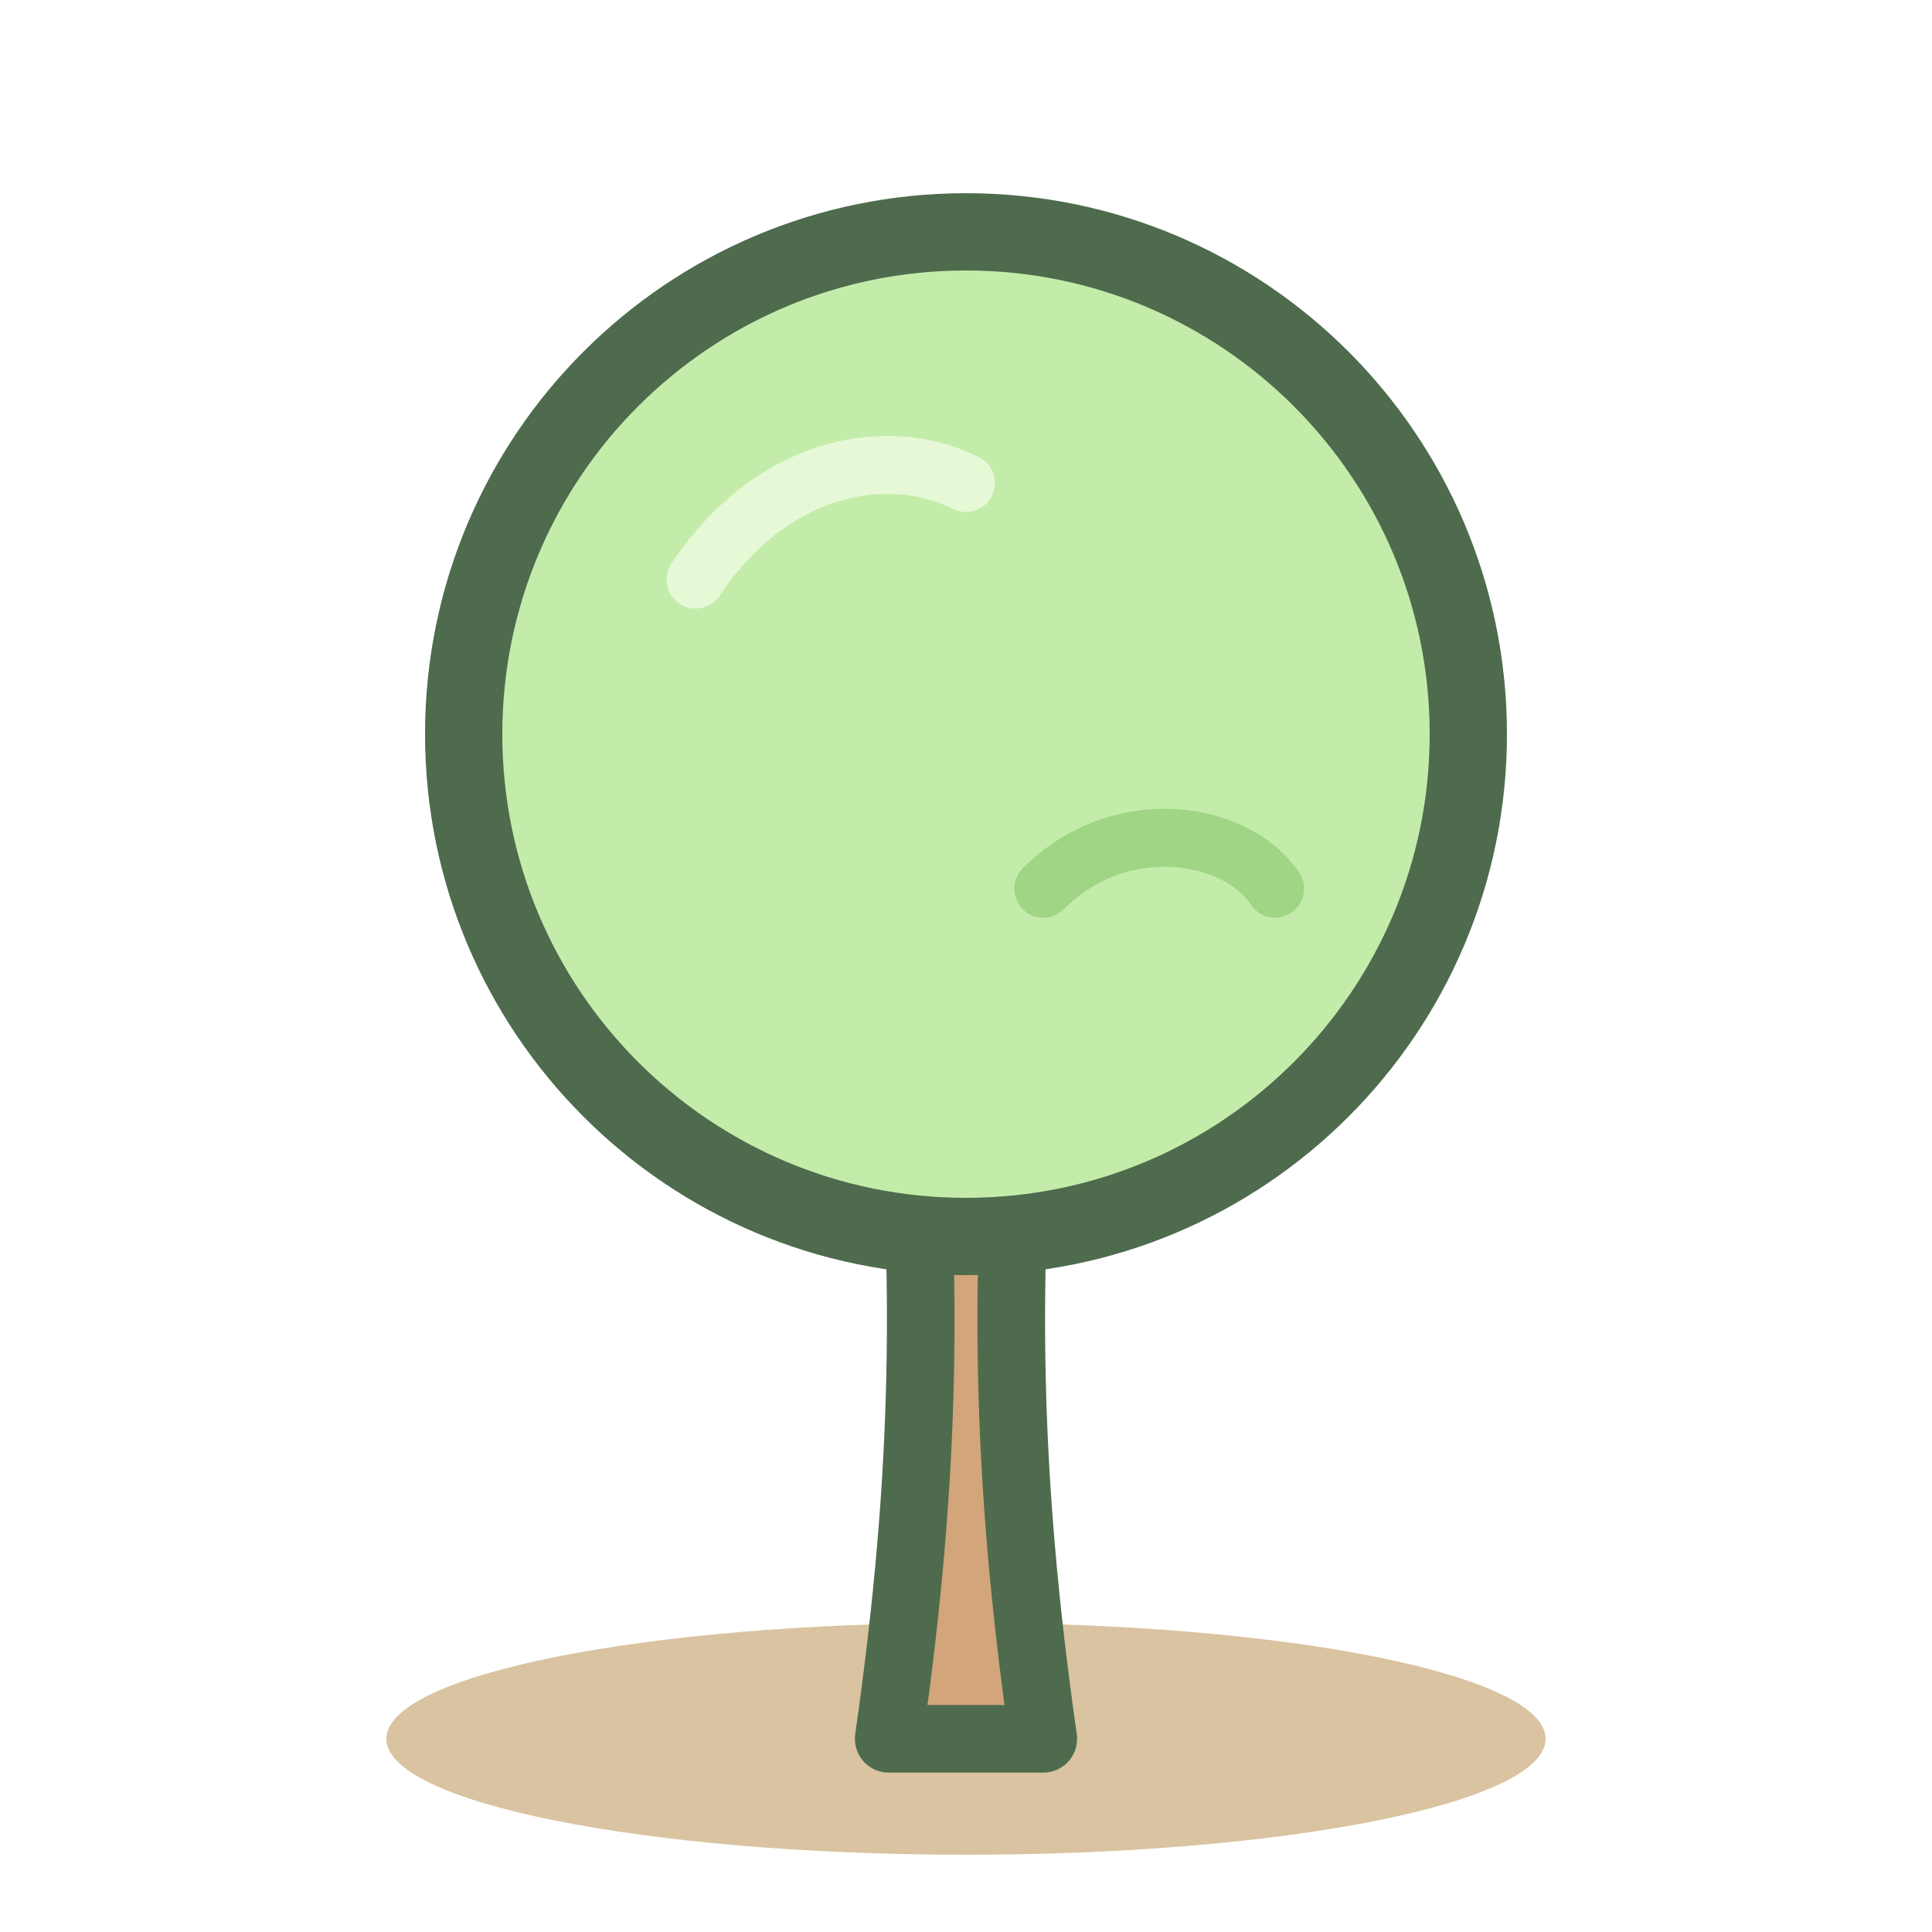
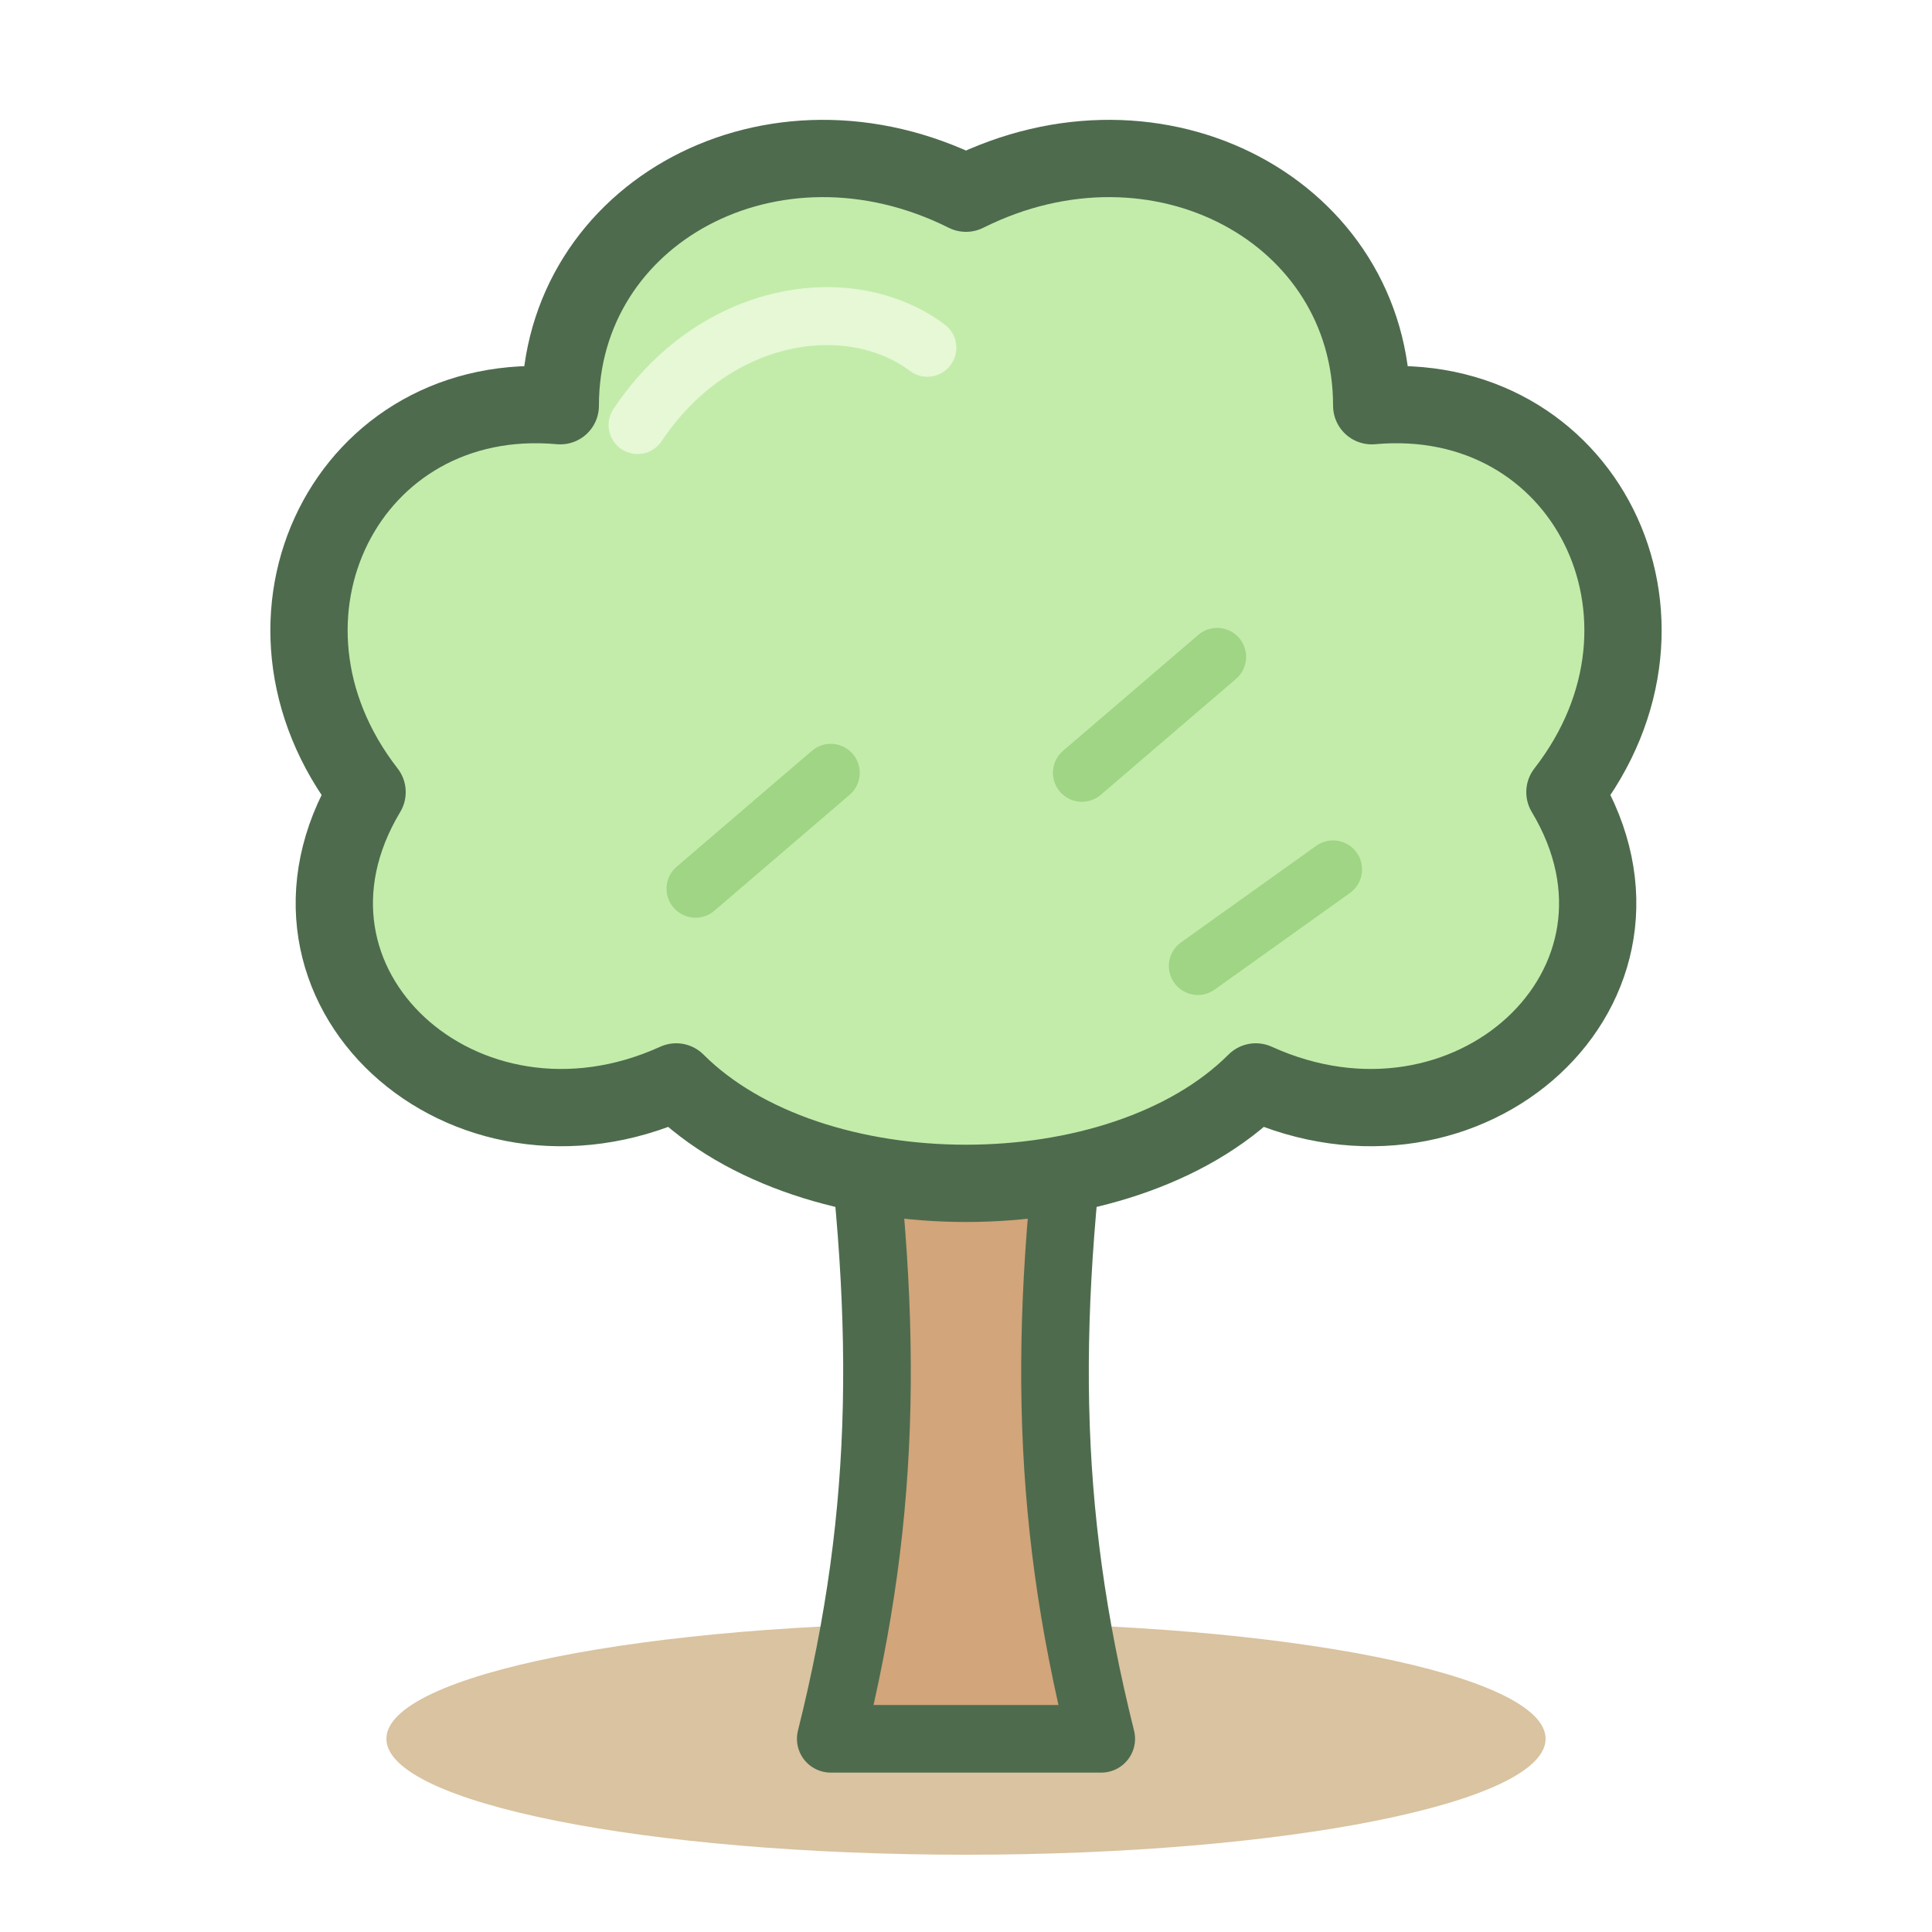
<svg xmlns="http://www.w3.org/2000/svg" viewBox="0 0 100 100" fill="none" stroke="#4e6b4e" stroke-width="4" stroke-linecap="round" stroke-linejoin="round">
  <ellipse cx="50" cy="90" rx="30" ry="6" fill="#d9c3a0" stroke="none" />
-   <path d="M46 90 C48 76 48 66 47 54 L53 54 C52 66 52 76 54 90 Z" fill="#d2a57a" stroke-width="3.5" />
-   <circle cx="50" cy="38" r="26" fill="#c3ecaa" />
-   <path d="M36 30 C40 24 46 23 50 25" stroke="#e6f8d6" stroke-width="3" />
-   <path d="M54 46 C58 42 64 43 66 46" stroke="#9fd584" stroke-width="3" />
+   <path d="M43 90 C46 78 46 68 44 54 L56 54 C54 68 54 78 57 90 Z" fill="#d2a57a" stroke-width="3.5" />
+   <path d="M50 10 C60 5 71 11 71 21 C82 20 88 32 81 41 C87 51 76 61 65 56 C58 63 42 63 35 56 C24 61 13 51 19 41 C12 32 18 20 29 21 C29 11 40 5 50 10 Z" fill="#c3ecaa" />
+   <path d="M33 22 C37 16 44 15 48 18" stroke="#e6f8d6" stroke-width="3" />
+   <path d="M56 40 L63 34 M36 46 L43 40 M62 50 L69 45" stroke="#9fd584" stroke-width="3" />
</svg>
